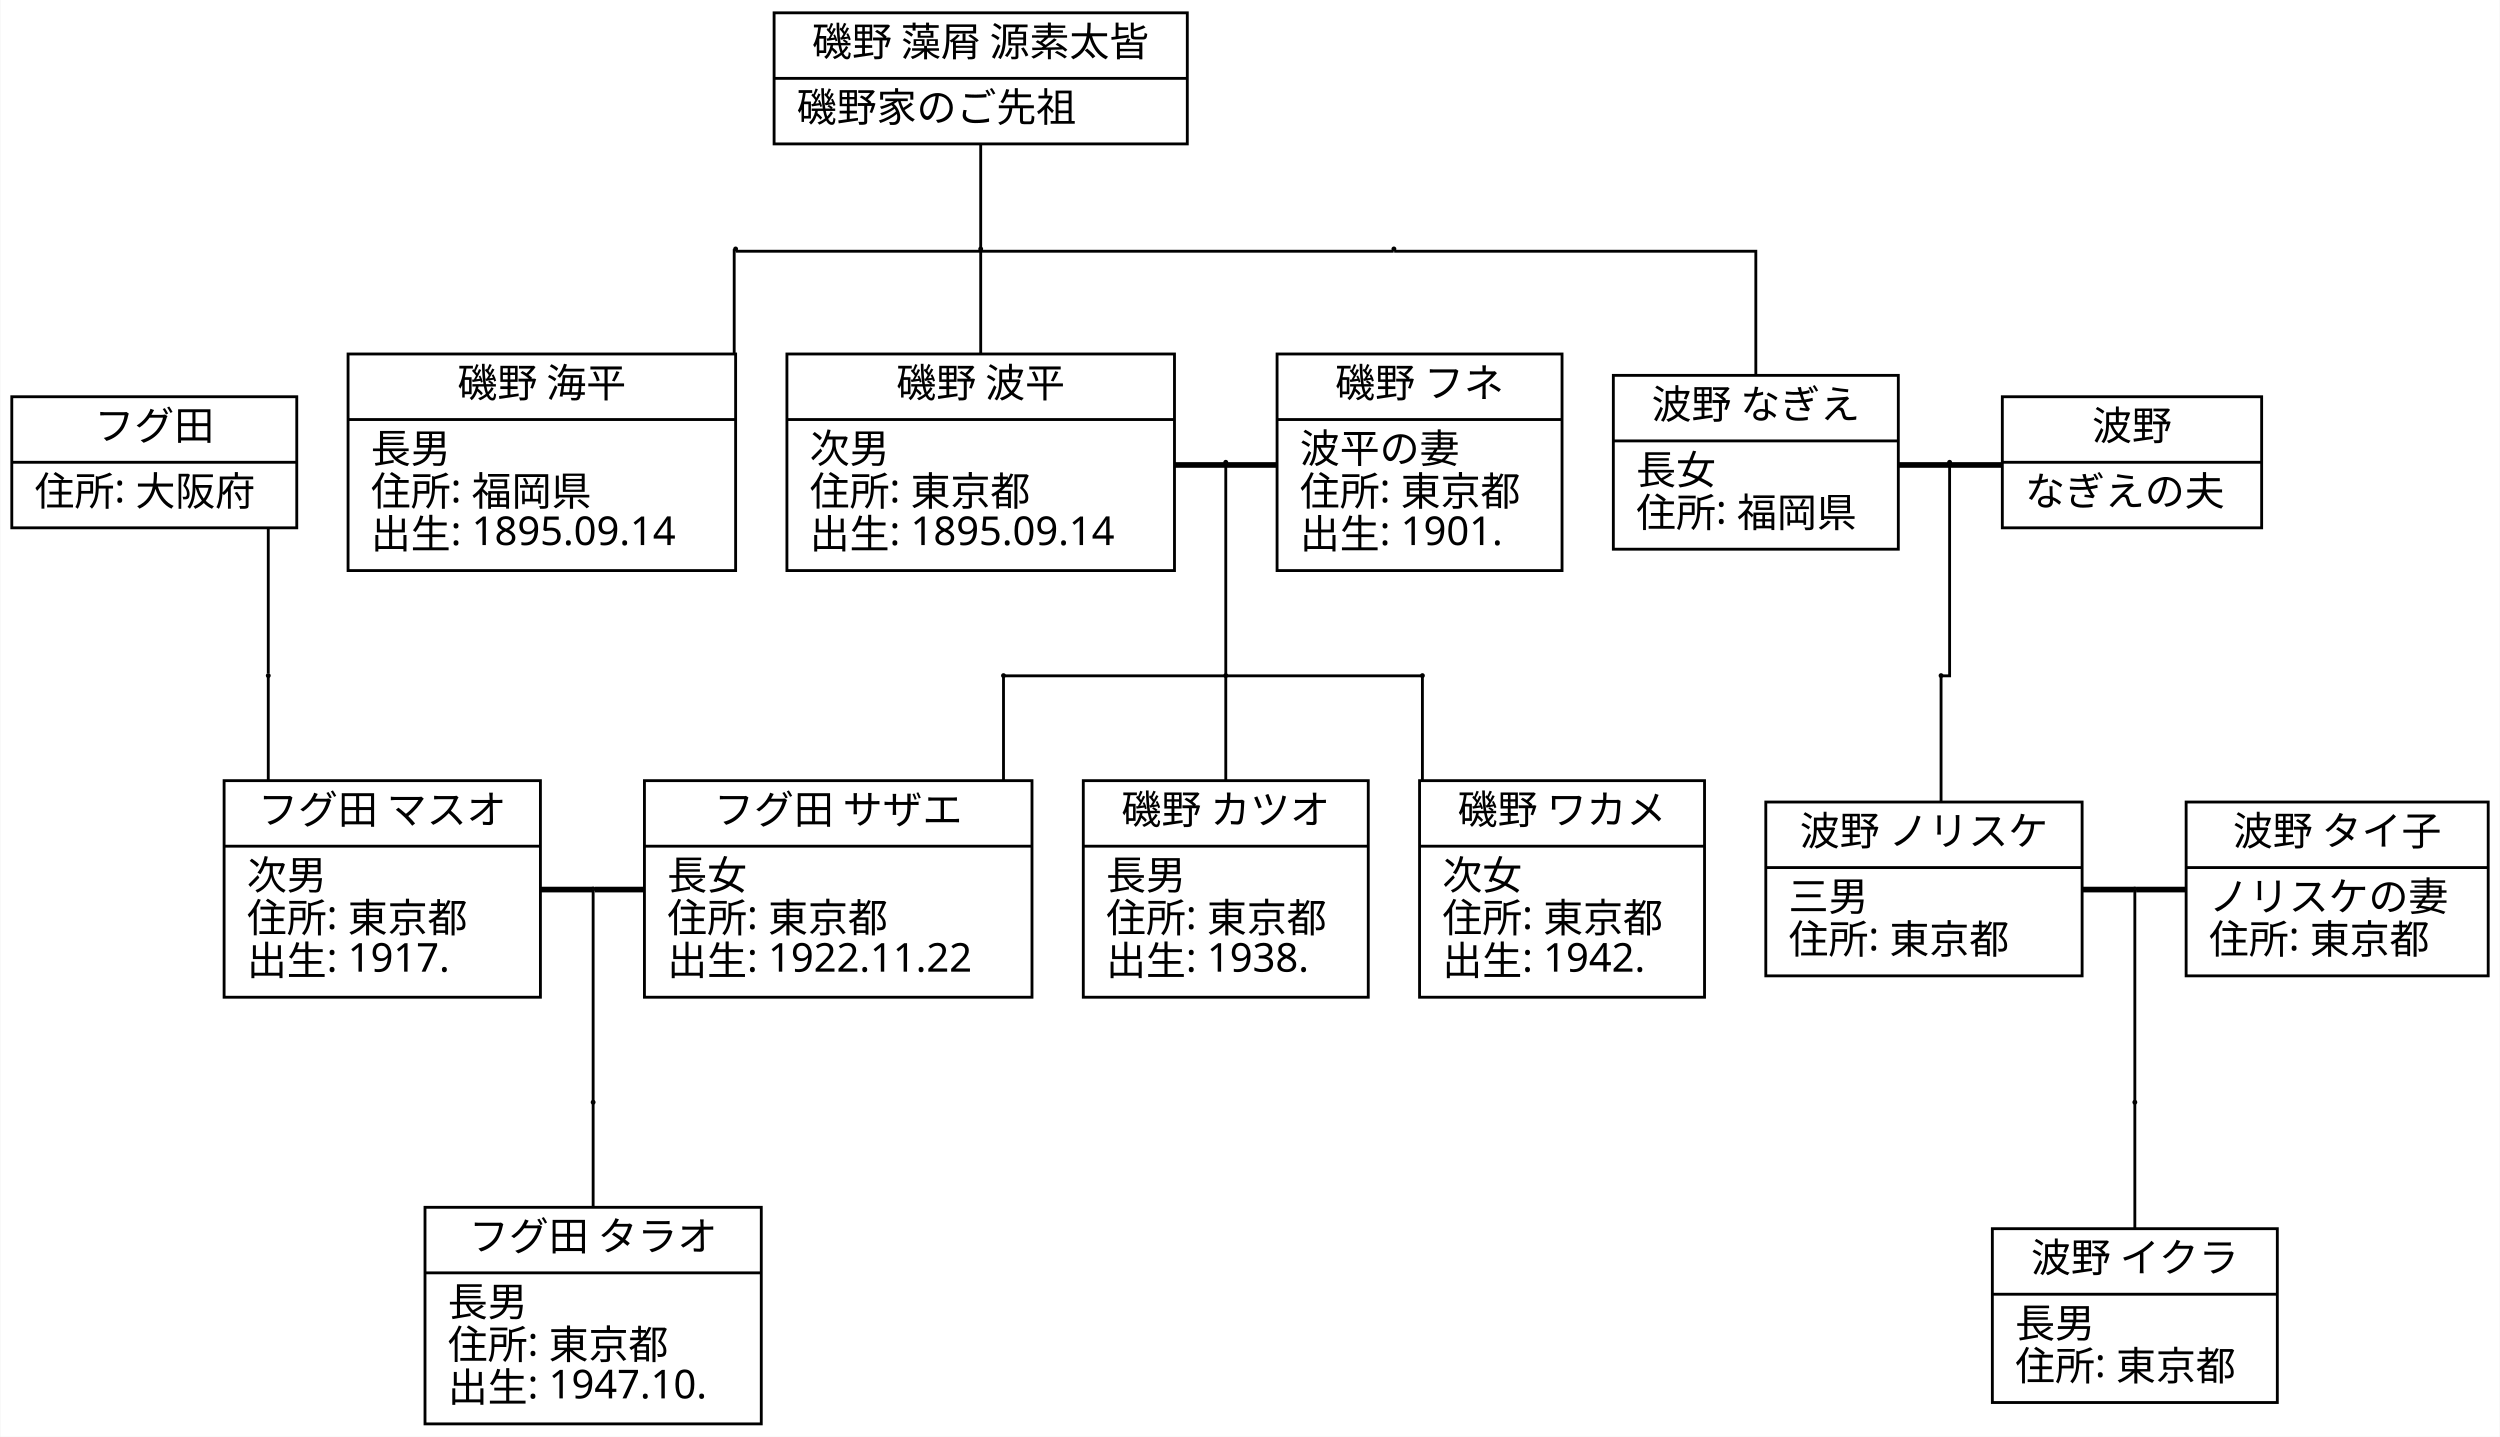
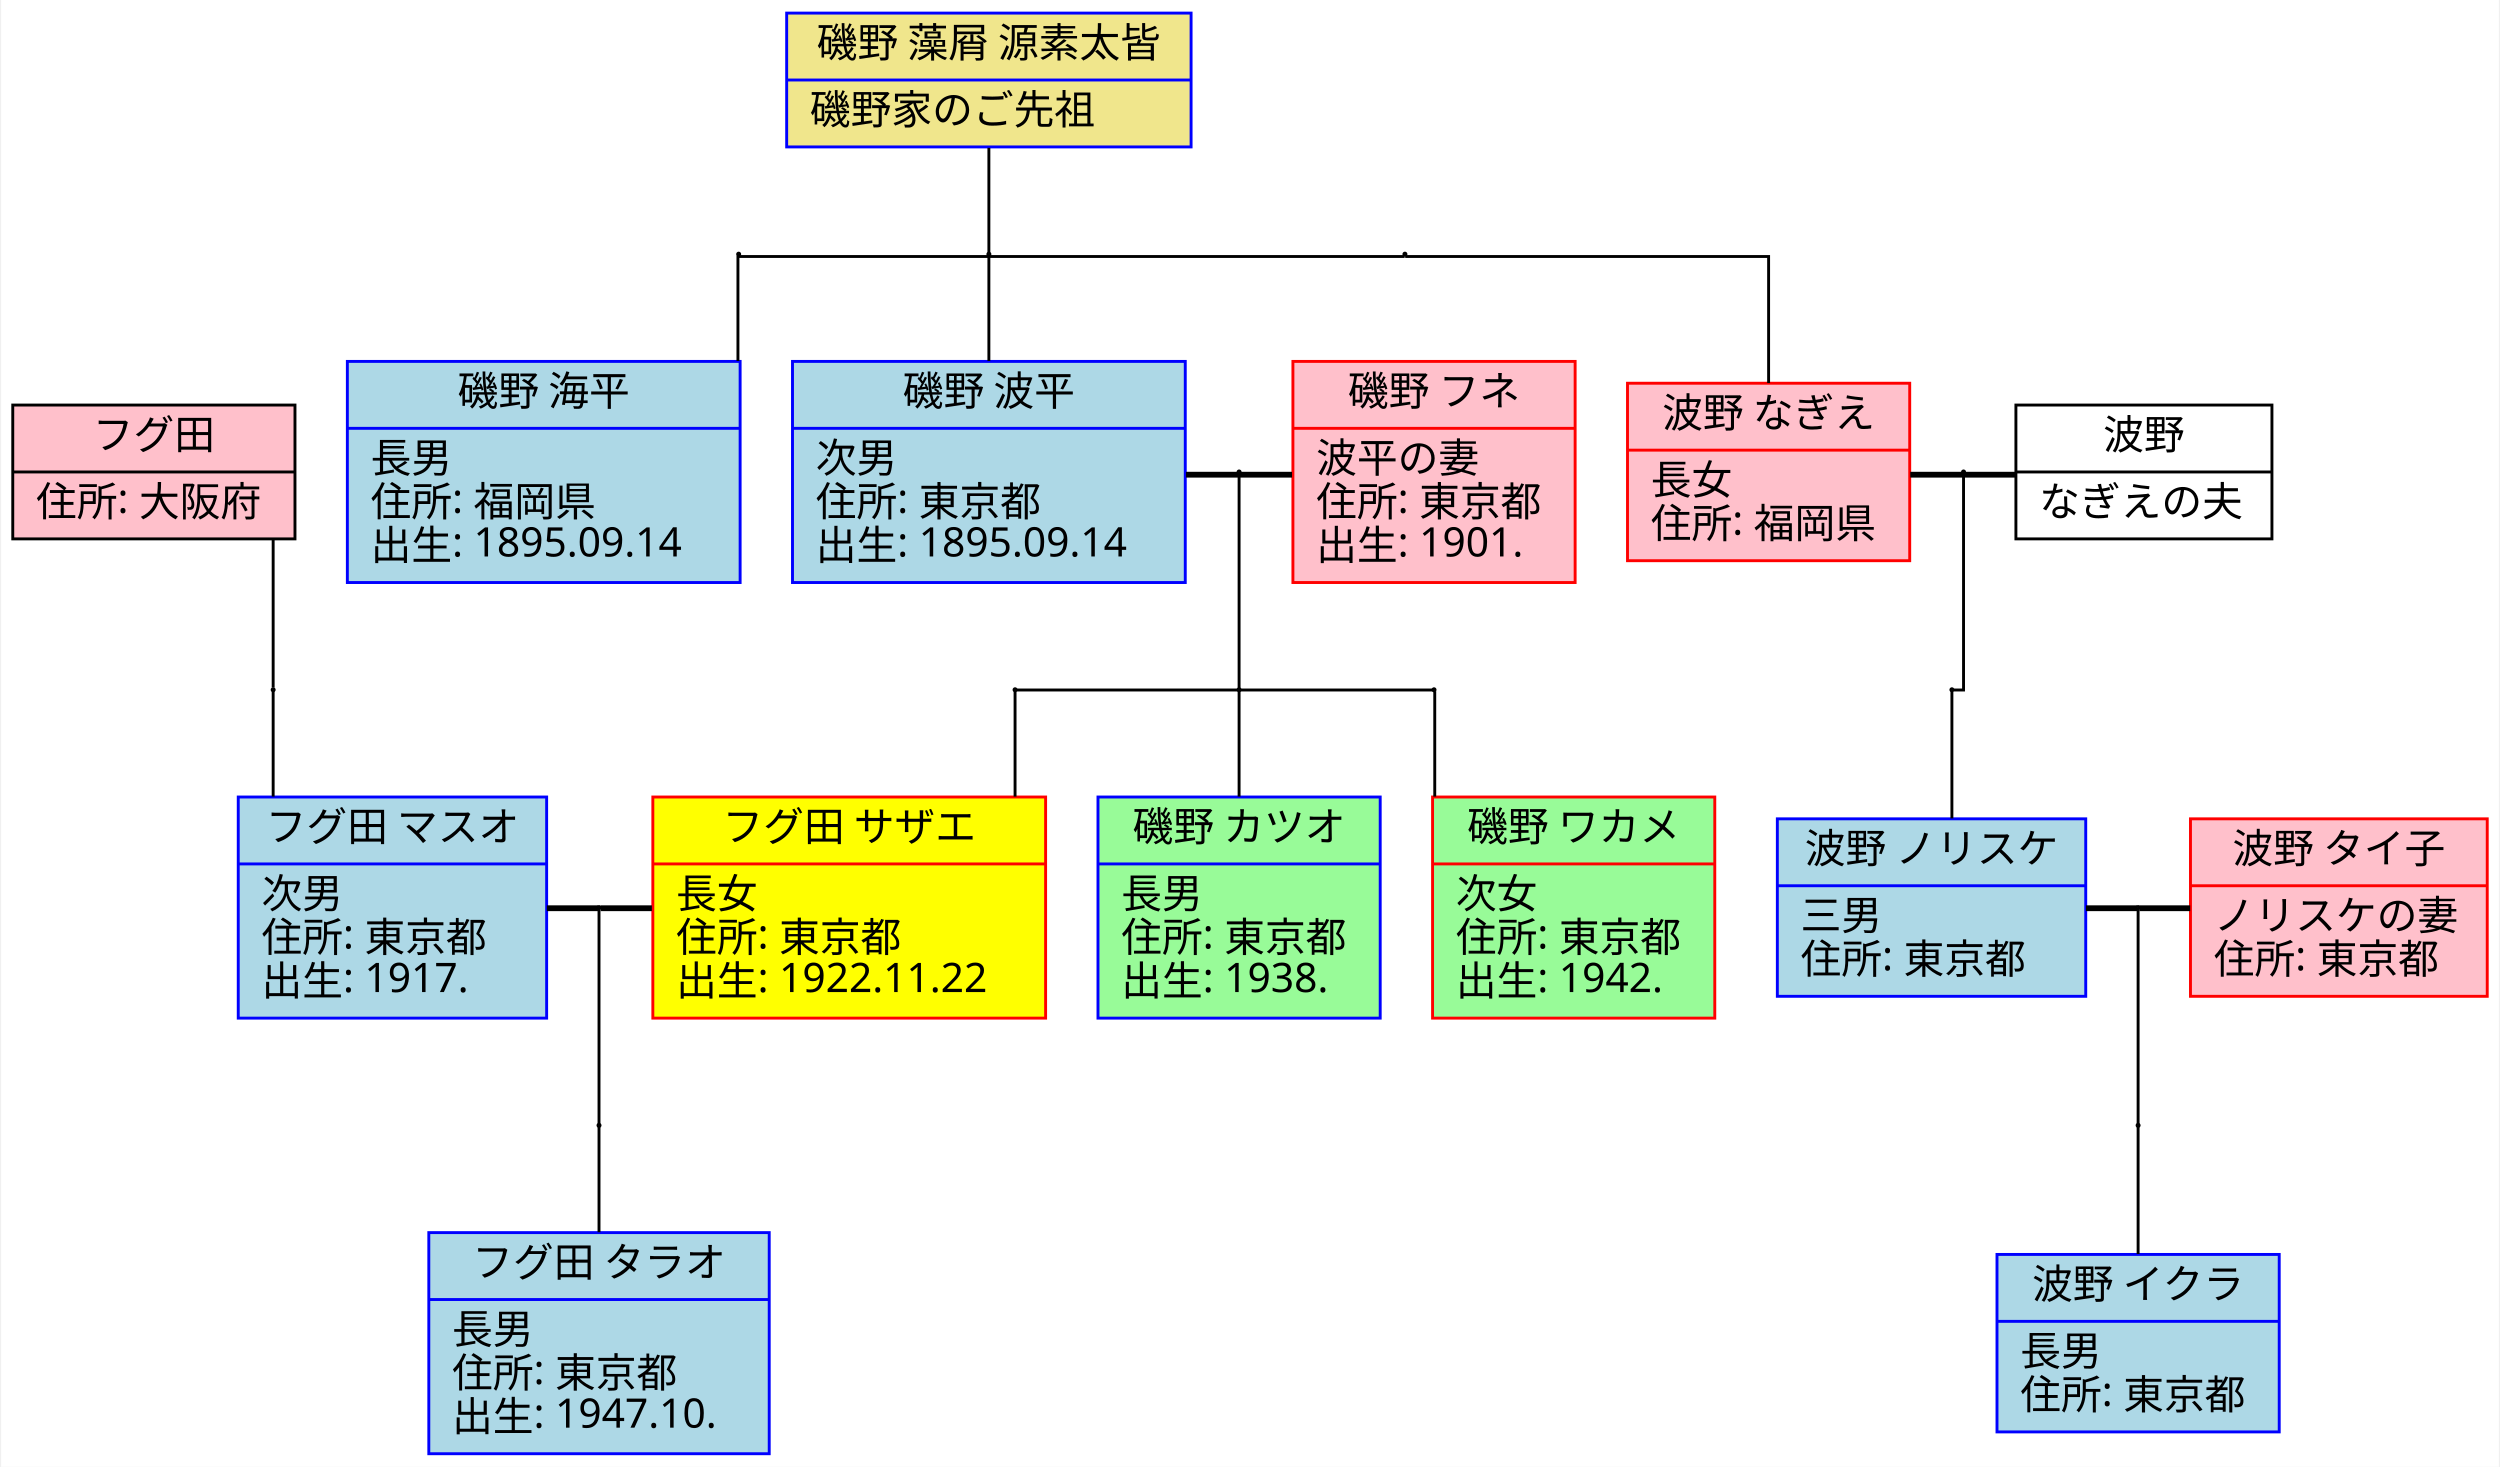
- <svg xmlns="http://www.w3.org/2000/svg" width="877pt" height="504pt" viewBox="0.00 0.00 877.00 504.16">
+ <svg xmlns="http://www.w3.org/2000/svg" width="859pt" height="504pt" viewBox="0.00 0.00 858.50 504.16">
  <g id="graph0" class="graph" transform="scale(1 1) rotate(0) translate(4 500.16)">
-     <polygon fill="white" stroke="none" points="-4,4 -4,-500.16 873,-500.16 873,4 -4,4" />
+     <polygon fill="white" stroke="none" points="-4,4 -4,-500.16 854.5,-500.16 854.5,4 -4,4" />
    <g id="node1" class="node">
-       <polygon fill="none" stroke="black" points="267.5,-449.66 267.5,-495.66 412.5,-495.66 412.5,-449.66 267.5,-449.66" />
-       <text text-anchor="middle" x="340" y="-480.46" font-family="Sans" font-size="14.00">磯野 藻屑 源素太皆</text>
-       <polyline fill="none" stroke="black" points="267.5,-472.66 412.5,-472.66 " />
-       <text text-anchor="start" x="275.5" y="-457.46" font-family="Sans" font-size="14.00">磯野家のご先祖</text>
+       <polygon fill="khaki" stroke="blue" points="266,-449.66 266,-495.66 405,-495.66 405,-449.66 266,-449.66" />
+       <text text-anchor="middle" x="335.5" y="-480.46" font-family="Sans" font-size="14.00">磯野 藻屑 源素太皆</text>
+       <polyline fill="none" stroke="blue" points="266,-472.66 405,-472.66 " />
+       <text text-anchor="start" x="274" y="-457.46" font-family="Sans" font-size="14.00">磯野家のご先祖</text>
    </g>
    <g id="node17" class="node">
-       <ellipse fill="black" stroke="black" cx="340" cy="-412.8" rx="0.36" ry="0.36" />
+       <ellipse fill="black" stroke="black" cx="335.5" cy="-412.8" rx="0.36" ry="0.36" />
    </g>
    <g id="edge10" class="edge">
-       <path fill="none" stroke="black" d="M340,-449.345C340,-434.113 340,-416.475 340,-413.302" />
+       <path fill="none" stroke="black" d="M335.5,-449.345C335.5,-434.113 335.5,-416.475 335.5,-413.302" />
    </g>
    <g id="node2" class="node">
-       <polygon fill="none" stroke="black" points="0,-314.94 0,-360.94 100,-360.94 100,-314.94 0,-314.94" />
-       <text text-anchor="middle" x="50" y="-345.74" font-family="Sans" font-size="14.00">フグ田</text>
-       <polyline fill="none" stroke="black" points="0,-337.94 100,-337.94 " />
+       <polygon fill="pink" stroke="black" points="0,-314.94 0,-360.94 97,-360.94 97,-314.94 0,-314.94" />
+       <text text-anchor="middle" x="48.5" y="-345.74" font-family="Sans" font-size="14.00">フグ田</text>
+       <polyline fill="none" stroke="black" points="0,-337.94 97,-337.94 " />
      <text text-anchor="start" x="8" y="-322.74" font-family="Sans" font-size="14.00">住所: 大阪府</text>
    </g>
    <g id="node3" class="node">
-       <polygon fill="none" stroke="black" points="118,-299.94 118,-375.94 254,-375.94 254,-299.94 118,-299.94" />
-       <text text-anchor="middle" x="186" y="-360.74" font-family="Sans" font-size="14.00">磯野 海平</text>
-       <polyline fill="none" stroke="black" points="118,-352.94 254,-352.94 " />
-       <text text-anchor="start" x="126" y="-337.74" font-family="Sans" font-size="14.00">長男</text>
-       <text text-anchor="start" x="126" y="-322.74" font-family="Sans" font-size="14.00">住所: 福岡県</text>
-       <text text-anchor="start" x="126" y="-307.74" font-family="Sans" font-size="14.00">出生: 1895.09.14</text>
+       <polygon fill="lightblue" stroke="blue" points="115,-299.94 115,-375.94 250,-375.94 250,-299.94 115,-299.94" />
+       <text text-anchor="middle" x="182.5" y="-360.74" font-family="Sans" font-size="14.00">磯野 海平</text>
+       <polyline fill="none" stroke="blue" points="115,-352.94 250,-352.94 " />
+       <text text-anchor="start" x="123" y="-337.74" font-family="Sans" font-size="14.00">長男</text>
+       <text text-anchor="start" x="123" y="-322.74" font-family="Sans" font-size="14.00">住所: 福岡県</text>
+       <text text-anchor="start" x="123" y="-307.74" font-family="Sans" font-size="14.00">出生: 1895.09.14</text>
    </g>
    <g id="node19" class="node">
-       <ellipse fill="black" stroke="black" cx="90" cy="-263.08" rx="0.36" ry="0.36" />
+       <ellipse fill="black" stroke="black" cx="89.5" cy="-263.08" rx="0.36" ry="0.36" />
    </g>
    <g id="edge14" class="edge">
-       <path fill="none" stroke="black" d="M90,-314.664C90,-294.749 90,-268.565 90,-263.83" />
+       <path fill="none" stroke="black" d="M89.5,-314.664C89.5,-294.749 89.5,-268.565 89.5,-263.83" />
    </g>
    <g id="node4" class="node">
-       <polygon fill="none" stroke="black" points="272,-299.94 272,-375.94 408,-375.94 408,-299.94 272,-299.94" />
-       <text text-anchor="middle" x="340" y="-360.74" font-family="Sans" font-size="14.00">磯野 波平</text>
-       <polyline fill="none" stroke="black" points="272,-352.94 408,-352.94 " />
-       <text text-anchor="start" x="280" y="-337.74" font-family="Sans" font-size="14.00">次男</text>
-       <text text-anchor="start" x="280" y="-322.74" font-family="Sans" font-size="14.00">住所: 東京都</text>
-       <text text-anchor="start" x="280" y="-307.74" font-family="Sans" font-size="14.00">出生: 1895.09.14</text>
+       <polygon fill="lightblue" stroke="blue" points="268,-299.94 268,-375.94 403,-375.94 403,-299.94 268,-299.94" />
+       <text text-anchor="middle" x="335.5" y="-360.74" font-family="Sans" font-size="14.00">磯野 波平</text>
+       <polyline fill="none" stroke="blue" points="268,-352.94 403,-352.94 " />
+       <text text-anchor="start" x="276" y="-337.74" font-family="Sans" font-size="14.00">次男</text>
+       <text text-anchor="start" x="276" y="-322.74" font-family="Sans" font-size="14.00">住所: 東京都</text>
+       <text text-anchor="start" x="276" y="-307.74" font-family="Sans" font-size="14.00">出生: 1895.09.14</text>
    </g>
    <g id="node6" class="node">
-       <polygon fill="none" stroke="black" points="562,-307.44 562,-368.44 662,-368.44 662,-307.44 562,-307.44" />
-       <text text-anchor="middle" x="612" y="-353.24" font-family="Sans" font-size="14.00">波野 なぎえ</text>
-       <polyline fill="none" stroke="black" points="562,-345.44 662,-345.44 " />
-       <text text-anchor="start" x="570" y="-330.24" font-family="Sans" font-size="14.00">長女</text>
-       <text text-anchor="start" x="570" y="-315.24" font-family="Sans" font-size="14.00">住所: 福岡県</text>
+       <polygon fill="pink" stroke="red" points="555,-307.44 555,-368.44 652,-368.44 652,-307.44 555,-307.44" />
+       <text text-anchor="middle" x="603.5" y="-353.24" font-family="Sans" font-size="14.00">波野 なぎえ</text>
+       <polyline fill="none" stroke="red" points="555,-345.44 652,-345.44 " />
+       <text text-anchor="start" x="563" y="-330.24" font-family="Sans" font-size="14.00">長女</text>
+       <text text-anchor="start" x="563" y="-315.24" font-family="Sans" font-size="14.00">住所: 福岡県</text>
    </g>
    <g id="node20" class="node">
-       <ellipse fill="black" stroke="black" cx="426" cy="-337.94" rx="0.36" ry="0.36" />
+       <ellipse fill="black" stroke="black" cx="421.5" cy="-337.94" rx="0.36" ry="0.36" />
    </g>
    <g id="edge16" class="edge">
-       <path fill="none" stroke="black" stroke-width="2" d="M408.181,-337C417.966,-337 425.065,-337 425.915,-337" />
+       <path fill="none" stroke="black" stroke-width="2" d="M403.262,-337C413.254,-337 420.541,-337 421.412,-337" />
    </g>
    <g id="node5" class="node">
-       <polygon fill="none" stroke="black" points="444,-299.94 444,-375.94 544,-375.94 544,-299.94 444,-299.94" />
-       <text text-anchor="middle" x="494" y="-360.74" font-family="Sans" font-size="14.00">磯野 フネ</text>
-       <polyline fill="none" stroke="black" points="444,-352.94 544,-352.94 " />
-       <text text-anchor="start" x="452" y="-337.74" font-family="Sans" font-size="14.00">波平の妻</text>
-       <text text-anchor="start" x="452" y="-322.74" font-family="Sans" font-size="14.00">住所: 東京都</text>
-       <text text-anchor="start" x="452" y="-307.74" font-family="Sans" font-size="14.00">出生: 1901.</text>
+       <polygon fill="pink" stroke="red" points="440,-299.94 440,-375.94 537,-375.94 537,-299.94 440,-299.94" />
+       <text text-anchor="middle" x="488.5" y="-360.74" font-family="Sans" font-size="14.00">磯野 フネ</text>
+       <polyline fill="none" stroke="red" points="440,-352.94 537,-352.94 " />
+       <text text-anchor="start" x="448" y="-337.74" font-family="Sans" font-size="14.00">波平の妻</text>
+       <text text-anchor="start" x="448" y="-322.74" font-family="Sans" font-size="14.00">住所: 東京都</text>
+       <text text-anchor="start" x="448" y="-307.74" font-family="Sans" font-size="14.00">出生: 1901.</text>
    </g>
    <g id="node24" class="node">
-       <ellipse fill="black" stroke="black" cx="680" cy="-337.94" rx="0.36" ry="0.36" />
+       <ellipse fill="black" stroke="black" cx="670.5" cy="-337.94" rx="0.36" ry="0.36" />
    </g>
    <g id="edge24" class="edge">
-       <path fill="none" stroke="black" stroke-width="2" d="M662.134,-337C671.689,-337 679.031,-337 679.911,-337" />
+       <path fill="none" stroke="black" stroke-width="2" d="M652.192,-337C661.934,-337 669.501,-337 670.409,-337" />
    </g>
    <g id="node7" class="node">
-       <polygon fill="none" stroke="black" points="698.5,-314.94 698.5,-360.94 789.5,-360.94 789.5,-314.94 698.5,-314.94" />
-       <text text-anchor="middle" x="744" y="-345.74" font-family="Sans" font-size="14.00">波野</text>
-       <polyline fill="none" stroke="black" points="698.5,-337.94 789.5,-337.94 " />
-       <text text-anchor="start" x="706.5" y="-322.74" font-family="Sans" font-size="14.00">なぎえの夫</text>
+       <polygon fill="none" stroke="black" points="688.5,-314.94 688.5,-360.94 776.5,-360.94 776.5,-314.94 688.5,-314.94" />
+       <text text-anchor="middle" x="732.5" y="-345.74" font-family="Sans" font-size="14.00">波野</text>
+       <polyline fill="none" stroke="black" points="688.5,-337.94 776.5,-337.94 " />
+       <text text-anchor="start" x="696.5" y="-322.74" font-family="Sans" font-size="14.00">なぎえの夫</text>
    </g>
    <g id="node8" class="node">
-       <polygon fill="none" stroke="black" points="74.5,-150.22 74.5,-226.22 185.5,-226.22 185.5,-150.22 74.5,-150.22" />
-       <text text-anchor="middle" x="130" y="-211.02" font-family="Sans" font-size="14.00">フグ田 マスオ</text>
-       <polyline fill="none" stroke="black" points="74.5,-203.22 185.5,-203.22 " />
-       <text text-anchor="start" x="82.5" y="-188.02" font-family="Sans" font-size="14.00">次男</text>
-       <text text-anchor="start" x="82.5" y="-173.02" font-family="Sans" font-size="14.00">住所: 東京都</text>
-       <text text-anchor="start" x="82.5" y="-158.02" font-family="Sans" font-size="14.00">出生: 1917.</text>
+       <polygon fill="lightblue" stroke="blue" points="77.5,-150.22 77.5,-226.22 183.5,-226.22 183.5,-150.22 77.5,-150.22" />
+       <text text-anchor="middle" x="130.5" y="-211.02" font-family="Sans" font-size="14.00">フグ田 マスオ</text>
+       <polyline fill="none" stroke="blue" points="77.5,-203.22 183.5,-203.22 " />
+       <text text-anchor="start" x="85.5" y="-188.02" font-family="Sans" font-size="14.00">次男</text>
+       <text text-anchor="start" x="85.5" y="-173.02" font-family="Sans" font-size="14.00">住所: 東京都</text>
+       <text text-anchor="start" x="85.5" y="-158.02" font-family="Sans" font-size="14.00">出生: 1917.</text>
    </g>
    <g id="node9" class="node">
-       <polygon fill="none" stroke="black" points="222,-150.22 222,-226.22 358,-226.22 358,-150.22 222,-150.22" />
-       <text text-anchor="middle" x="290" y="-211.02" font-family="Sans" font-size="14.00">フグ田 サザエ</text>
-       <polyline fill="none" stroke="black" points="222,-203.22 358,-203.22 " />
-       <text text-anchor="start" x="230" y="-188.02" font-family="Sans" font-size="14.00">長女</text>
-       <text text-anchor="start" x="230" y="-173.02" font-family="Sans" font-size="14.00">住所: 東京都</text>
-       <text text-anchor="start" x="230" y="-158.02" font-family="Sans" font-size="14.00">出生: 1922.11.22</text>
+       <polygon fill="yellow" stroke="red" points="220,-150.22 220,-226.22 355,-226.22 355,-150.22 220,-150.22" />
+       <text text-anchor="middle" x="287.5" y="-211.02" font-family="Sans" font-size="14.00">フグ田 サザエ</text>
+       <polyline fill="none" stroke="red" points="220,-203.22 355,-203.22 " />
+       <text text-anchor="start" x="228" y="-188.02" font-family="Sans" font-size="14.00">長女</text>
+       <text text-anchor="start" x="228" y="-173.02" font-family="Sans" font-size="14.00">住所: 東京都</text>
+       <text text-anchor="start" x="228" y="-158.02" font-family="Sans" font-size="14.00">出生: 1922.11.22</text>
    </g>
    <g id="node26" class="node">
-       <ellipse fill="black" stroke="black" cx="204" cy="-188.22" rx="0.36" ry="0.36" />
+       <ellipse fill="black" stroke="black" cx="201.5" cy="-188.22" rx="0.36" ry="0.36" />
    </g>
    <g id="edge28" class="edge">
-       <path fill="none" stroke="black" stroke-width="2" d="M185.708,-188C194.907,-188 202.013,-188 203.645,-188" />
+       <path fill="none" stroke="black" stroke-width="2" d="M183.584,-188C192.572,-188 199.548,-188 201.151,-188" />
    </g>
    <g id="node10" class="node">
-       <polygon fill="none" stroke="black" points="376,-150.22 376,-226.22 476,-226.22 476,-150.22 376,-150.22" />
-       <text text-anchor="middle" x="426" y="-211.02" font-family="Sans" font-size="14.00">磯野 カツオ</text>
-       <polyline fill="none" stroke="black" points="376,-203.22 476,-203.22 " />
-       <text text-anchor="start" x="384" y="-188.02" font-family="Sans" font-size="14.00">長男</text>
-       <text text-anchor="start" x="384" y="-173.02" font-family="Sans" font-size="14.00">住所: 東京都</text>
-       <text text-anchor="start" x="384" y="-158.02" font-family="Sans" font-size="14.00">出生: 1938.</text>
+       <polygon fill="palegreen" stroke="blue" points="373,-150.22 373,-226.22 470,-226.22 470,-150.22 373,-150.22" />
+       <text text-anchor="middle" x="421.5" y="-211.02" font-family="Sans" font-size="14.00">磯野 カツオ</text>
+       <polyline fill="none" stroke="blue" points="373,-203.22 470,-203.22 " />
+       <text text-anchor="start" x="381" y="-188.02" font-family="Sans" font-size="14.00">長男</text>
+       <text text-anchor="start" x="381" y="-173.02" font-family="Sans" font-size="14.00">住所: 東京都</text>
+       <text text-anchor="start" x="381" y="-158.02" font-family="Sans" font-size="14.00">出生: 1938.</text>
    </g>
    <g id="node11" class="node">
-       <polygon fill="none" stroke="black" points="494,-150.22 494,-226.22 594,-226.22 594,-150.22 494,-150.22" />
-       <text text-anchor="middle" x="544" y="-211.02" font-family="Sans" font-size="14.00">磯野 ワカメ</text>
-       <polyline fill="none" stroke="black" points="494,-203.22 594,-203.22 " />
-       <text text-anchor="start" x="502" y="-188.02" font-family="Sans" font-size="14.00">次女</text>
-       <text text-anchor="start" x="502" y="-173.02" font-family="Sans" font-size="14.00">住所: 東京都</text>
-       <text text-anchor="start" x="502" y="-158.02" font-family="Sans" font-size="14.00">出生: 1942.</text>
+       <polygon fill="palegreen" stroke="red" points="488,-150.22 488,-226.22 585,-226.22 585,-150.22 488,-150.22" />
+       <text text-anchor="middle" x="536.5" y="-211.02" font-family="Sans" font-size="14.00">磯野 ワカメ</text>
+       <polyline fill="none" stroke="red" points="488,-203.22 585,-203.22 " />
+       <text text-anchor="start" x="496" y="-188.02" font-family="Sans" font-size="14.00">次女</text>
+       <text text-anchor="start" x="496" y="-173.02" font-family="Sans" font-size="14.00">住所: 東京都</text>
+       <text text-anchor="start" x="496" y="-158.02" font-family="Sans" font-size="14.00">出生: 1942.</text>
    </g>
    <g id="node12" class="node">
-       <polygon fill="none" stroke="black" points="615.5,-157.72 615.5,-218.72 726.5,-218.72 726.5,-157.72 615.5,-157.72" />
-       <text text-anchor="middle" x="671" y="-203.52" font-family="Sans" font-size="14.00">波野 ノリスケ</text>
-       <polyline fill="none" stroke="black" points="615.5,-195.72 726.5,-195.72 " />
-       <text text-anchor="start" x="623.5" y="-180.52" font-family="Sans" font-size="14.00">三男</text>
-       <text text-anchor="start" x="623.5" y="-165.52" font-family="Sans" font-size="14.00">住所: 東京都</text>
+       <polygon fill="lightblue" stroke="blue" points="606.5,-157.72 606.5,-218.72 712.5,-218.72 712.5,-157.72 606.5,-157.72" />
+       <text text-anchor="middle" x="659.5" y="-203.52" font-family="Sans" font-size="14.00">波野 ノリスケ</text>
+       <polyline fill="none" stroke="blue" points="606.5,-195.72 712.5,-195.72 " />
+       <text text-anchor="start" x="614.5" y="-180.52" font-family="Sans" font-size="14.00">三男</text>
+       <text text-anchor="start" x="614.5" y="-165.52" font-family="Sans" font-size="14.00">住所: 東京都</text>
    </g>
    <g id="node28" class="node">
-       <ellipse fill="black" stroke="black" cx="745" cy="-188.22" rx="0.36" ry="0.36" />
+       <ellipse fill="black" stroke="black" cx="730.5" cy="-188.22" rx="0.36" ry="0.36" />
    </g>
    <g id="edge32" class="edge">
-       <path fill="none" stroke="black" stroke-width="2" d="M726.708,-188C735.907,-188 743.013,-188 744.645,-188" />
+       <path fill="none" stroke="black" stroke-width="2" d="M712.584,-188C721.572,-188 728.548,-188 730.151,-188" />
    </g>
    <g id="node13" class="node">
-       <polygon fill="none" stroke="black" points="763,-157.72 763,-218.72 869,-218.72 869,-157.72 763,-157.72" />
-       <text text-anchor="middle" x="816" y="-203.52" font-family="Sans" font-size="14.00">波野 タイ子</text>
-       <polyline fill="none" stroke="black" points="763,-195.72 869,-195.72 " />
-       <text text-anchor="start" x="771" y="-180.52" font-family="Sans" font-size="14.00">ノリスケの妻</text>
-       <text text-anchor="start" x="771" y="-165.52" font-family="Sans" font-size="14.00">住所: 東京都</text>
+       <polygon fill="pink" stroke="red" points="748.5,-157.72 748.5,-218.72 850.5,-218.72 850.5,-157.72 748.5,-157.72" />
+       <text text-anchor="middle" x="799.5" y="-203.52" font-family="Sans" font-size="14.00">波野 タイ子</text>
+       <polyline fill="none" stroke="red" points="748.5,-195.72 850.5,-195.72 " />
+       <text text-anchor="start" x="756.5" y="-180.52" font-family="Sans" font-size="14.00">ノリスケの妻</text>
+       <text text-anchor="start" x="756.5" y="-165.52" font-family="Sans" font-size="14.00">住所: 東京都</text>
    </g>
    <g id="node14" class="node">
-       <polygon fill="none" stroke="black" points="145,-0.5 145,-76.5 263,-76.5 263,-0.5 145,-0.5" />
-       <text text-anchor="middle" x="204" y="-61.3" font-family="Sans" font-size="14.00">フグ田 タラオ</text>
-       <polyline fill="none" stroke="black" points="145,-53.5 263,-53.5 " />
-       <text text-anchor="start" x="153" y="-38.3" font-family="Sans" font-size="14.00">長男</text>
-       <text text-anchor="start" x="153" y="-23.3" font-family="Sans" font-size="14.00">住所: 東京都</text>
-       <text text-anchor="start" x="153" y="-8.3" font-family="Sans" font-size="14.00">出生: 1947.10.</text>
+       <polygon fill="lightblue" stroke="blue" points="143,-0.5 143,-76.5 260,-76.5 260,-0.5 143,-0.5" />
+       <text text-anchor="middle" x="201.5" y="-61.3" font-family="Sans" font-size="14.00">フグ田 タラオ</text>
+       <polyline fill="none" stroke="blue" points="143,-53.5 260,-53.5 " />
+       <text text-anchor="start" x="151" y="-38.3" font-family="Sans" font-size="14.00">長男</text>
+       <text text-anchor="start" x="151" y="-23.3" font-family="Sans" font-size="14.00">住所: 東京都</text>
+       <text text-anchor="start" x="151" y="-8.3" font-family="Sans" font-size="14.00">出生: 1947.10.</text>
    </g>
    <g id="node15" class="node">
-       <polygon fill="none" stroke="black" points="695,-8 695,-69 795,-69 795,-8 695,-8" />
-       <text text-anchor="middle" x="745" y="-53.8" font-family="Sans" font-size="14.00">波野 イクラ</text>
-       <polyline fill="none" stroke="black" points="695,-46 795,-46 " />
-       <text text-anchor="start" x="703" y="-30.8" font-family="Sans" font-size="14.00">長男</text>
-       <text text-anchor="start" x="703" y="-15.8" font-family="Sans" font-size="14.00">住所: 東京都</text>
+       <polygon fill="lightblue" stroke="blue" points="682,-8 682,-69 779,-69 779,-8 682,-8" />
+       <text text-anchor="middle" x="730.5" y="-53.8" font-family="Sans" font-size="14.00">波野 イクラ</text>
+       <polyline fill="none" stroke="blue" points="682,-46 779,-46 " />
+       <text text-anchor="start" x="690" y="-30.8" font-family="Sans" font-size="14.00">長男</text>
+       <text text-anchor="start" x="690" y="-15.8" font-family="Sans" font-size="14.00">住所: 東京都</text>
    </g>
    <g id="node16" class="node">
-       <ellipse fill="black" stroke="black" cx="254" cy="-412.8" rx="0.36" ry="0.36" />
+       <ellipse fill="black" stroke="black" cx="249.5" cy="-412.8" rx="0.36" ry="0.36" />
    </g>
    <g id="edge11" class="edge">
-       <path fill="none" stroke="black" d="M253.5,-412.746C253.5,-411.648 253.5,-394.063 253.5,-376.22" />
+       <path fill="none" stroke="black" d="M249.25,-412.322C249.25,-409.333 249.25,-392.803 249.25,-376.083" />
    </g>
    <g id="edge8" class="edge">
-       <path fill="none" stroke="black" d="M254.062,-412C256.626,-412 337.416,-412 339.94,-412" />
+       <path fill="none" stroke="black" d="M249.562,-412C252.126,-412 332.916,-412 335.44,-412" />
    </g>
    <g id="edge12" class="edge">
-       <path fill="none" stroke="black" d="M340,-412.322C340,-409.333 340,-392.803 340,-376.083" />
+       <path fill="none" stroke="black" d="M335.5,-412.322C335.5,-409.333 335.5,-392.803 335.5,-376.083" />
    </g>
    <g id="node18" class="node">
-       <ellipse fill="black" stroke="black" cx="485" cy="-412.8" rx="0.36" ry="0.36" />
+       <ellipse fill="black" stroke="black" cx="478.5" cy="-412.8" rx="0.36" ry="0.36" />
    </g>
    <g id="edge9" class="edge">
-       <path fill="none" stroke="black" d="M340.105,-412C344.427,-412 480.642,-412 484.898,-412" />
+       <path fill="none" stroke="black" d="M335.604,-412C339.866,-412 474.203,-412 478.4,-412" />
    </g>
    <g id="edge13" class="edge">
-       <path fill="none" stroke="black" d="M485.092,-412C488.938,-412 612,-412 612,-412 612,-412 612,-388.891 612,-368.491" />
+       <path fill="none" stroke="black" d="M478.591,-412C482.376,-412 603.5,-412 603.5,-412 603.5,-412 603.5,-388.891 603.5,-368.491" />
    </g>
    <g id="edge15" class="edge">
-       <path fill="none" stroke="black" d="M90,-262.602C90,-259.613 90,-243.083 90,-226.363" />
+       <path fill="none" stroke="black" d="M89.5,-262.602C89.5,-259.613 89.5,-243.083 89.5,-226.363" />
    </g>
    <g id="edge17" class="edge">
-       <path fill="none" stroke="black" stroke-width="2" d="M426.049,-337C426.717,-337 434.094,-337 443.761,-337" />
+       <path fill="none" stroke="black" stroke-width="2" d="M421.549,-337C422.222,-337 429.83,-337 439.692,-337" />
    </g>
    <g id="node22" class="node">
-       <ellipse fill="black" stroke="black" cx="426" cy="-263.08" rx="0.36" ry="0.36" />
+       <ellipse fill="black" stroke="black" cx="421.5" cy="-263.08" rx="0.36" ry="0.36" />
    </g>
    <g id="edge20" class="edge">
-       <path fill="none" stroke="black" d="M426,-337.462C426,-331.385 426,-269.32 426,-263.515" />
+       <path fill="none" stroke="black" d="M421.5,-337.462C421.5,-331.385 421.5,-269.32 421.5,-263.515" />
    </g>
    <g id="node21" class="node">
-       <ellipse fill="black" stroke="black" cx="348" cy="-263.08" rx="0.36" ry="0.36" />
+       <ellipse fill="black" stroke="black" cx="344.5" cy="-263.08" rx="0.36" ry="0.36" />
    </g>
    <g id="edge21" class="edge">
-       <path fill="none" stroke="black" d="M348,-262.602C348,-259.613 348,-243.083 348,-226.363" />
+       <path fill="none" stroke="black" d="M344.5,-262.602C344.5,-259.613 344.5,-243.083 344.5,-226.363" />
    </g>
    <g id="edge18" class="edge">
-       <path fill="none" stroke="black" d="M348.498,-263C354.83,-263 419.498,-263 425.547,-263" />
+       <path fill="none" stroke="black" d="M344.992,-263C351.242,-263 415.081,-263 421.053,-263" />
    </g>
    <g id="edge22" class="edge">
-       <path fill="none" stroke="black" d="M426,-262.602C426,-259.613 426,-243.083 426,-226.363" />
+       <path fill="none" stroke="black" d="M421.5,-262.602C421.5,-259.613 421.5,-243.083 421.5,-226.363" />
    </g>
    <g id="node23" class="node">
-       <ellipse fill="black" stroke="black" cx="495" cy="-263.08" rx="0.36" ry="0.36" />
+       <ellipse fill="black" stroke="black" cx="488.5" cy="-263.08" rx="0.36" ry="0.36" />
    </g>
    <g id="edge19" class="edge">
-       <path fill="none" stroke="black" d="M426.441,-263C432.042,-263 489.248,-263 494.599,-263" />
+       <path fill="none" stroke="black" d="M421.928,-263C427.367,-263 482.915,-263 488.111,-263" />
    </g>
    <g id="edge23" class="edge">
-       <path fill="none" stroke="black" d="M495,-262.602C495,-259.613 495,-243.083 495,-226.363" />
+       <path fill="none" stroke="black" d="M488.75,-262.602C488.75,-259.613 488.75,-243.083 488.75,-226.363" />
    </g>
    <g id="edge25" class="edge">
-       <path fill="none" stroke="black" stroke-width="2" d="M680.046,-337C680.713,-337 688.478,-337 698.383,-337" />
+       <path fill="none" stroke="black" stroke-width="2" d="M670.545,-337C671.19,-337 678.713,-337 688.308,-337" />
    </g>
    <g id="node25" class="node">
-       <ellipse fill="black" stroke="black" cx="677" cy="-263.08" rx="0.36" ry="0.36" />
+       <ellipse fill="black" stroke="black" cx="666.5" cy="-263.08" rx="0.36" ry="0.36" />
    </g>
    <g id="edge26" class="edge">
-       <path fill="none" stroke="black" d="M680,-337.461C680,-331.079 680,-263 680,-263 680,-263 678.313,-263 677.469,-263" />
+       <path fill="none" stroke="black" d="M670.5,-337.461C670.5,-331.079 670.5,-263 670.5,-263 670.5,-263 668.25,-263 667.125,-263" />
    </g>
    <g id="edge27" class="edge">
-       <path fill="none" stroke="black" d="M677,-262.602C677,-259.165 677,-237.819 677,-218.871" />
+       <path fill="none" stroke="black" d="M666.5,-262.602C666.5,-259.165 666.5,-237.819 666.5,-218.871" />
    </g>
    <g id="edge29" class="edge">
-       <path fill="none" stroke="black" stroke-width="2" d="M204.549,-188C206.437,-188 213.032,-188 221.78,-188" />
+       <path fill="none" stroke="black" stroke-width="2" d="M202.049,-188C203.966,-188 210.733,-188 219.679,-188" />
    </g>
    <g id="node27" class="node">
-       <ellipse fill="black" stroke="black" cx="204" cy="-113.36" rx="0.36" ry="0.36" />
+       <ellipse fill="black" stroke="black" cx="201.5" cy="-113.36" rx="0.36" ry="0.36" />
    </g>
    <g id="edge30" class="edge">
-       <path fill="none" stroke="black" d="M204,-187.742C204,-181.665 204,-119.6 204,-113.795" />
+       <path fill="none" stroke="black" d="M201.5,-187.742C201.5,-181.665 201.5,-119.6 201.5,-113.795" />
    </g>
    <g id="edge31" class="edge">
-       <path fill="none" stroke="black" d="M204,-112.882C204,-109.893 204,-93.363 204,-76.643" />
+       <path fill="none" stroke="black" d="M201.5,-112.882C201.5,-109.893 201.5,-93.363 201.5,-76.643" />
    </g>
    <g id="edge33" class="edge">
-       <path fill="none" stroke="black" stroke-width="2" d="M745.453,-188C747.225,-188 754.014,-188 762.727,-188" />
+       <path fill="none" stroke="black" stroke-width="2" d="M730.941,-188C732.708,-188 739.615,-188 748.409,-188" />
    </g>
    <g id="node29" class="node">
-       <ellipse fill="black" stroke="black" cx="745" cy="-113.36" rx="0.36" ry="0.36" />
+       <ellipse fill="black" stroke="black" cx="730.5" cy="-113.36" rx="0.36" ry="0.36" />
    </g>
    <g id="edge34" class="edge">
-       <path fill="none" stroke="black" d="M745,-187.742C745,-181.665 745,-119.6 745,-113.795" />
+       <path fill="none" stroke="black" d="M730.5,-187.742C730.5,-181.665 730.5,-119.6 730.5,-113.795" />
    </g>
    <g id="edge35" class="edge">
-       <path fill="none" stroke="black" d="M745,-112.882C745,-109.445 745,-88.099 745,-69.151" />
+       <path fill="none" stroke="black" d="M730.5,-112.882C730.5,-109.445 730.5,-88.099 730.5,-69.151" />
    </g>
  </g>
</svg>
